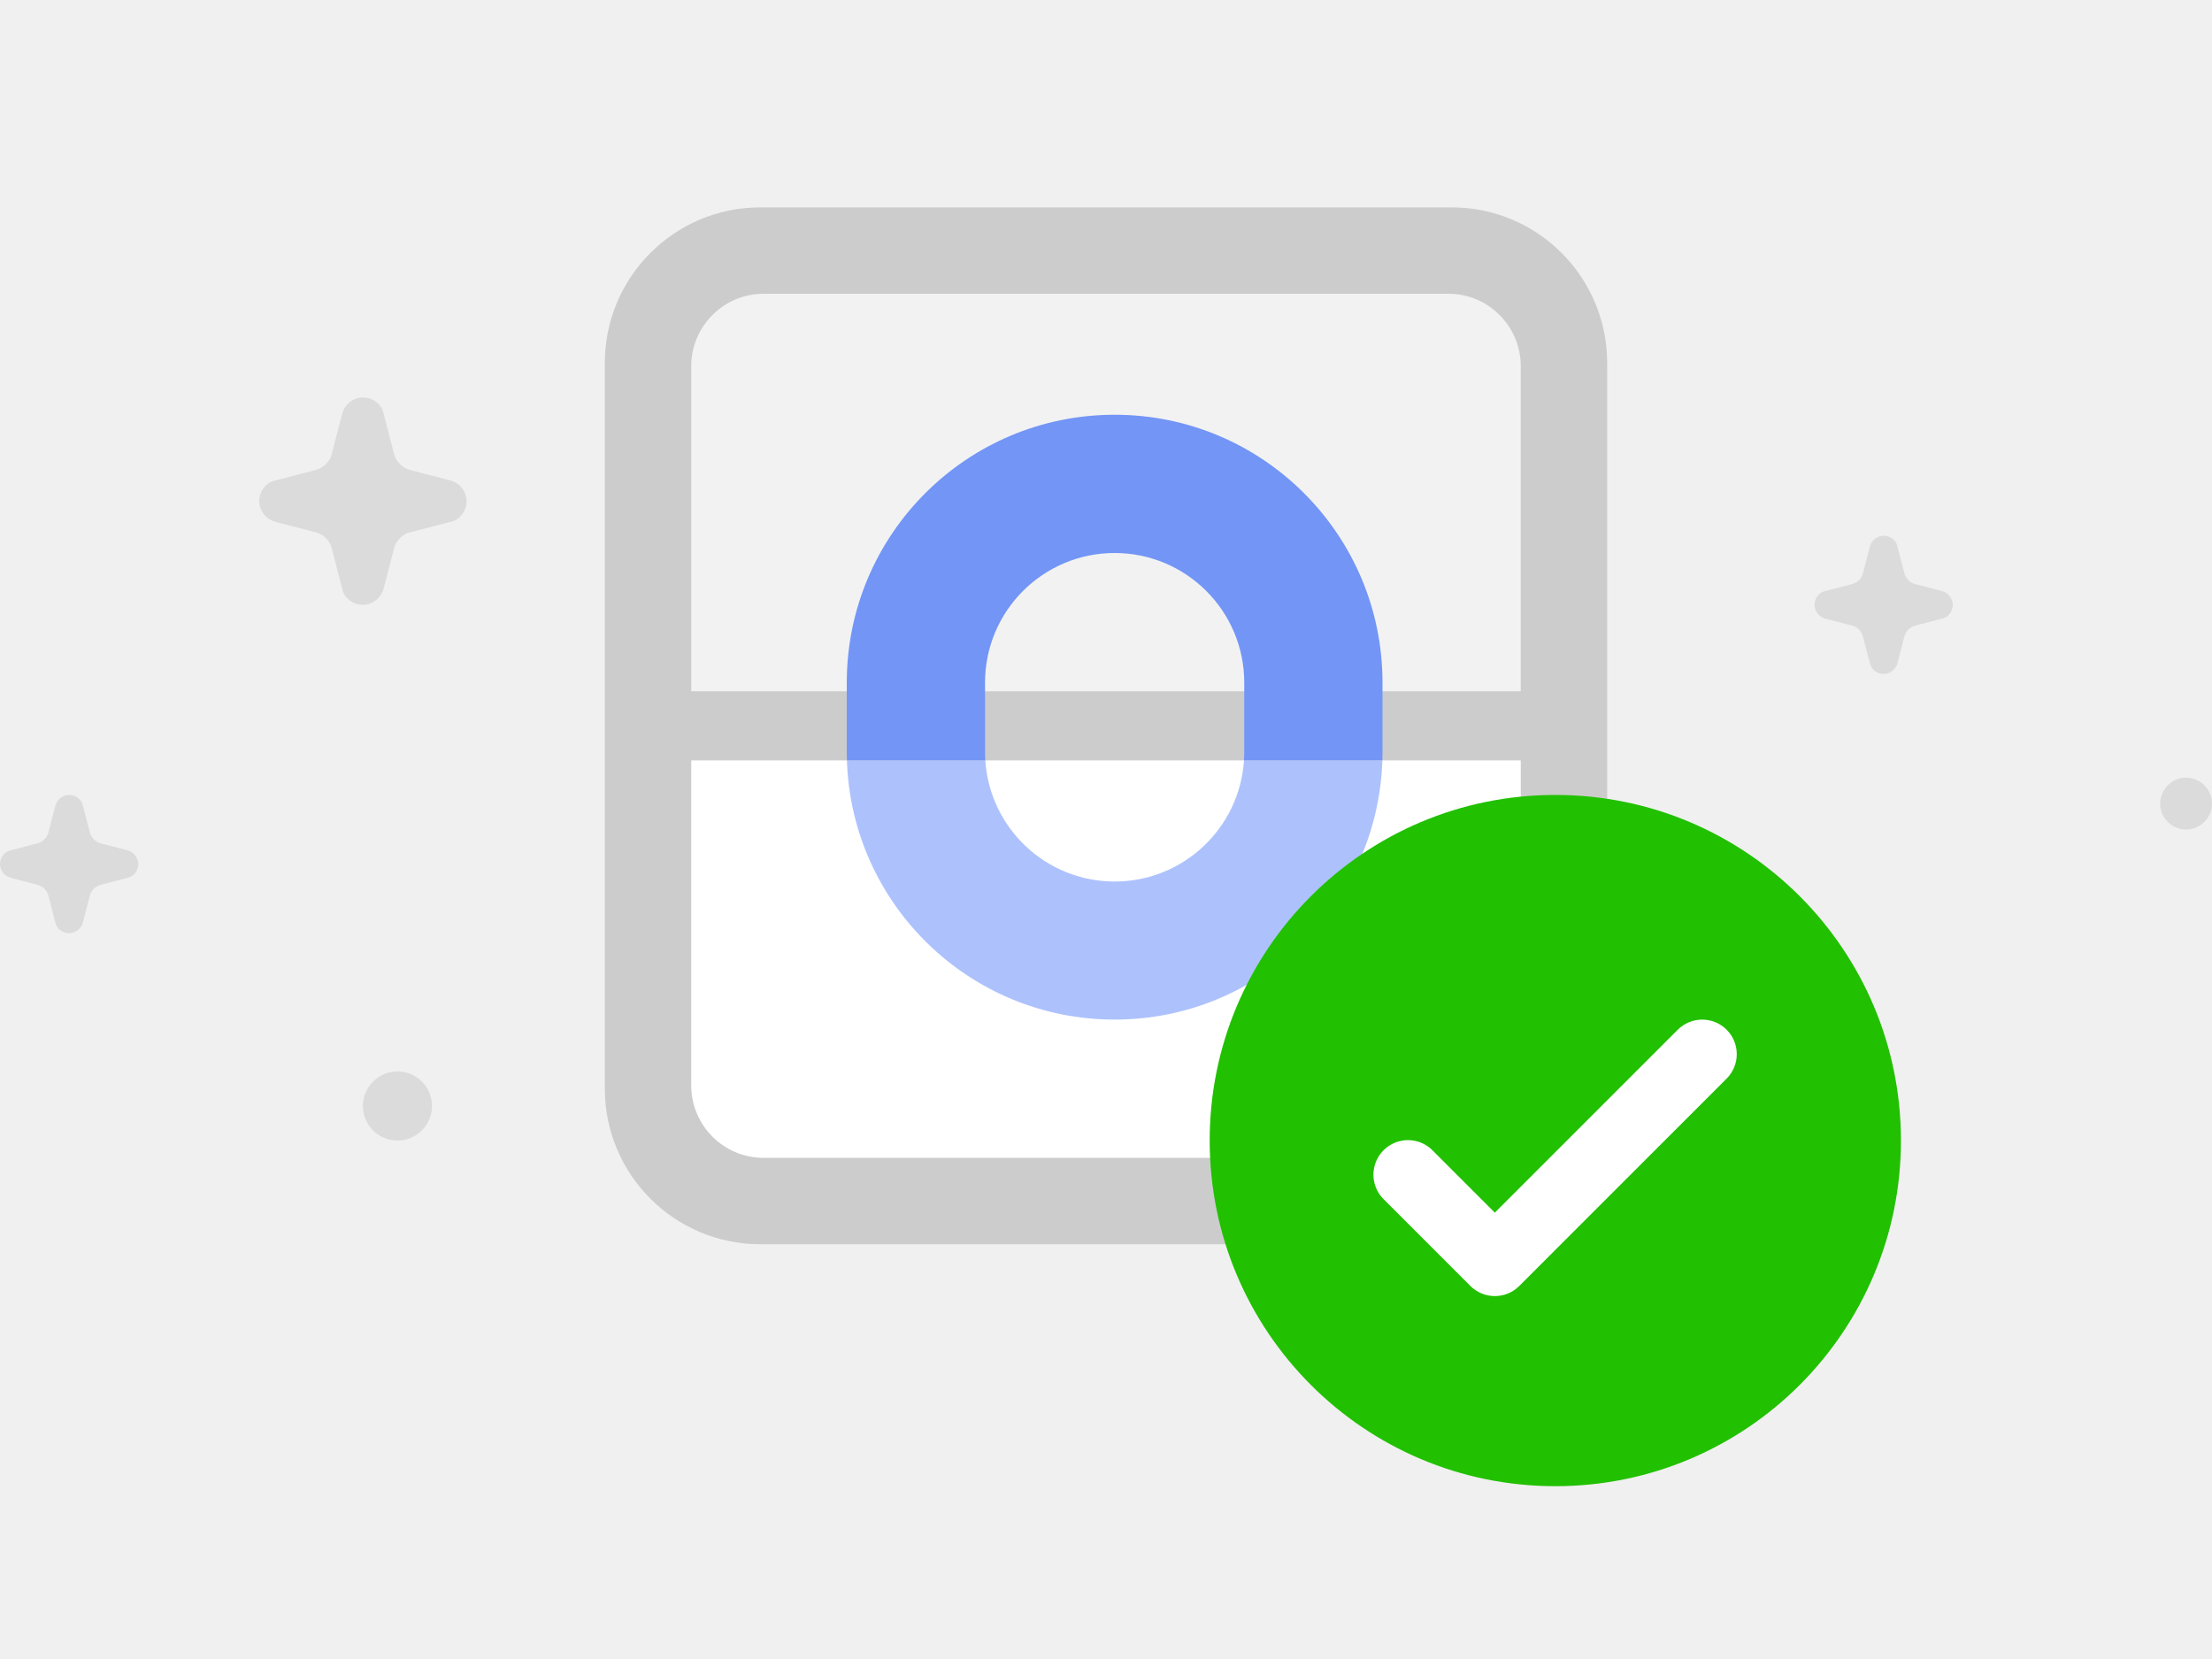
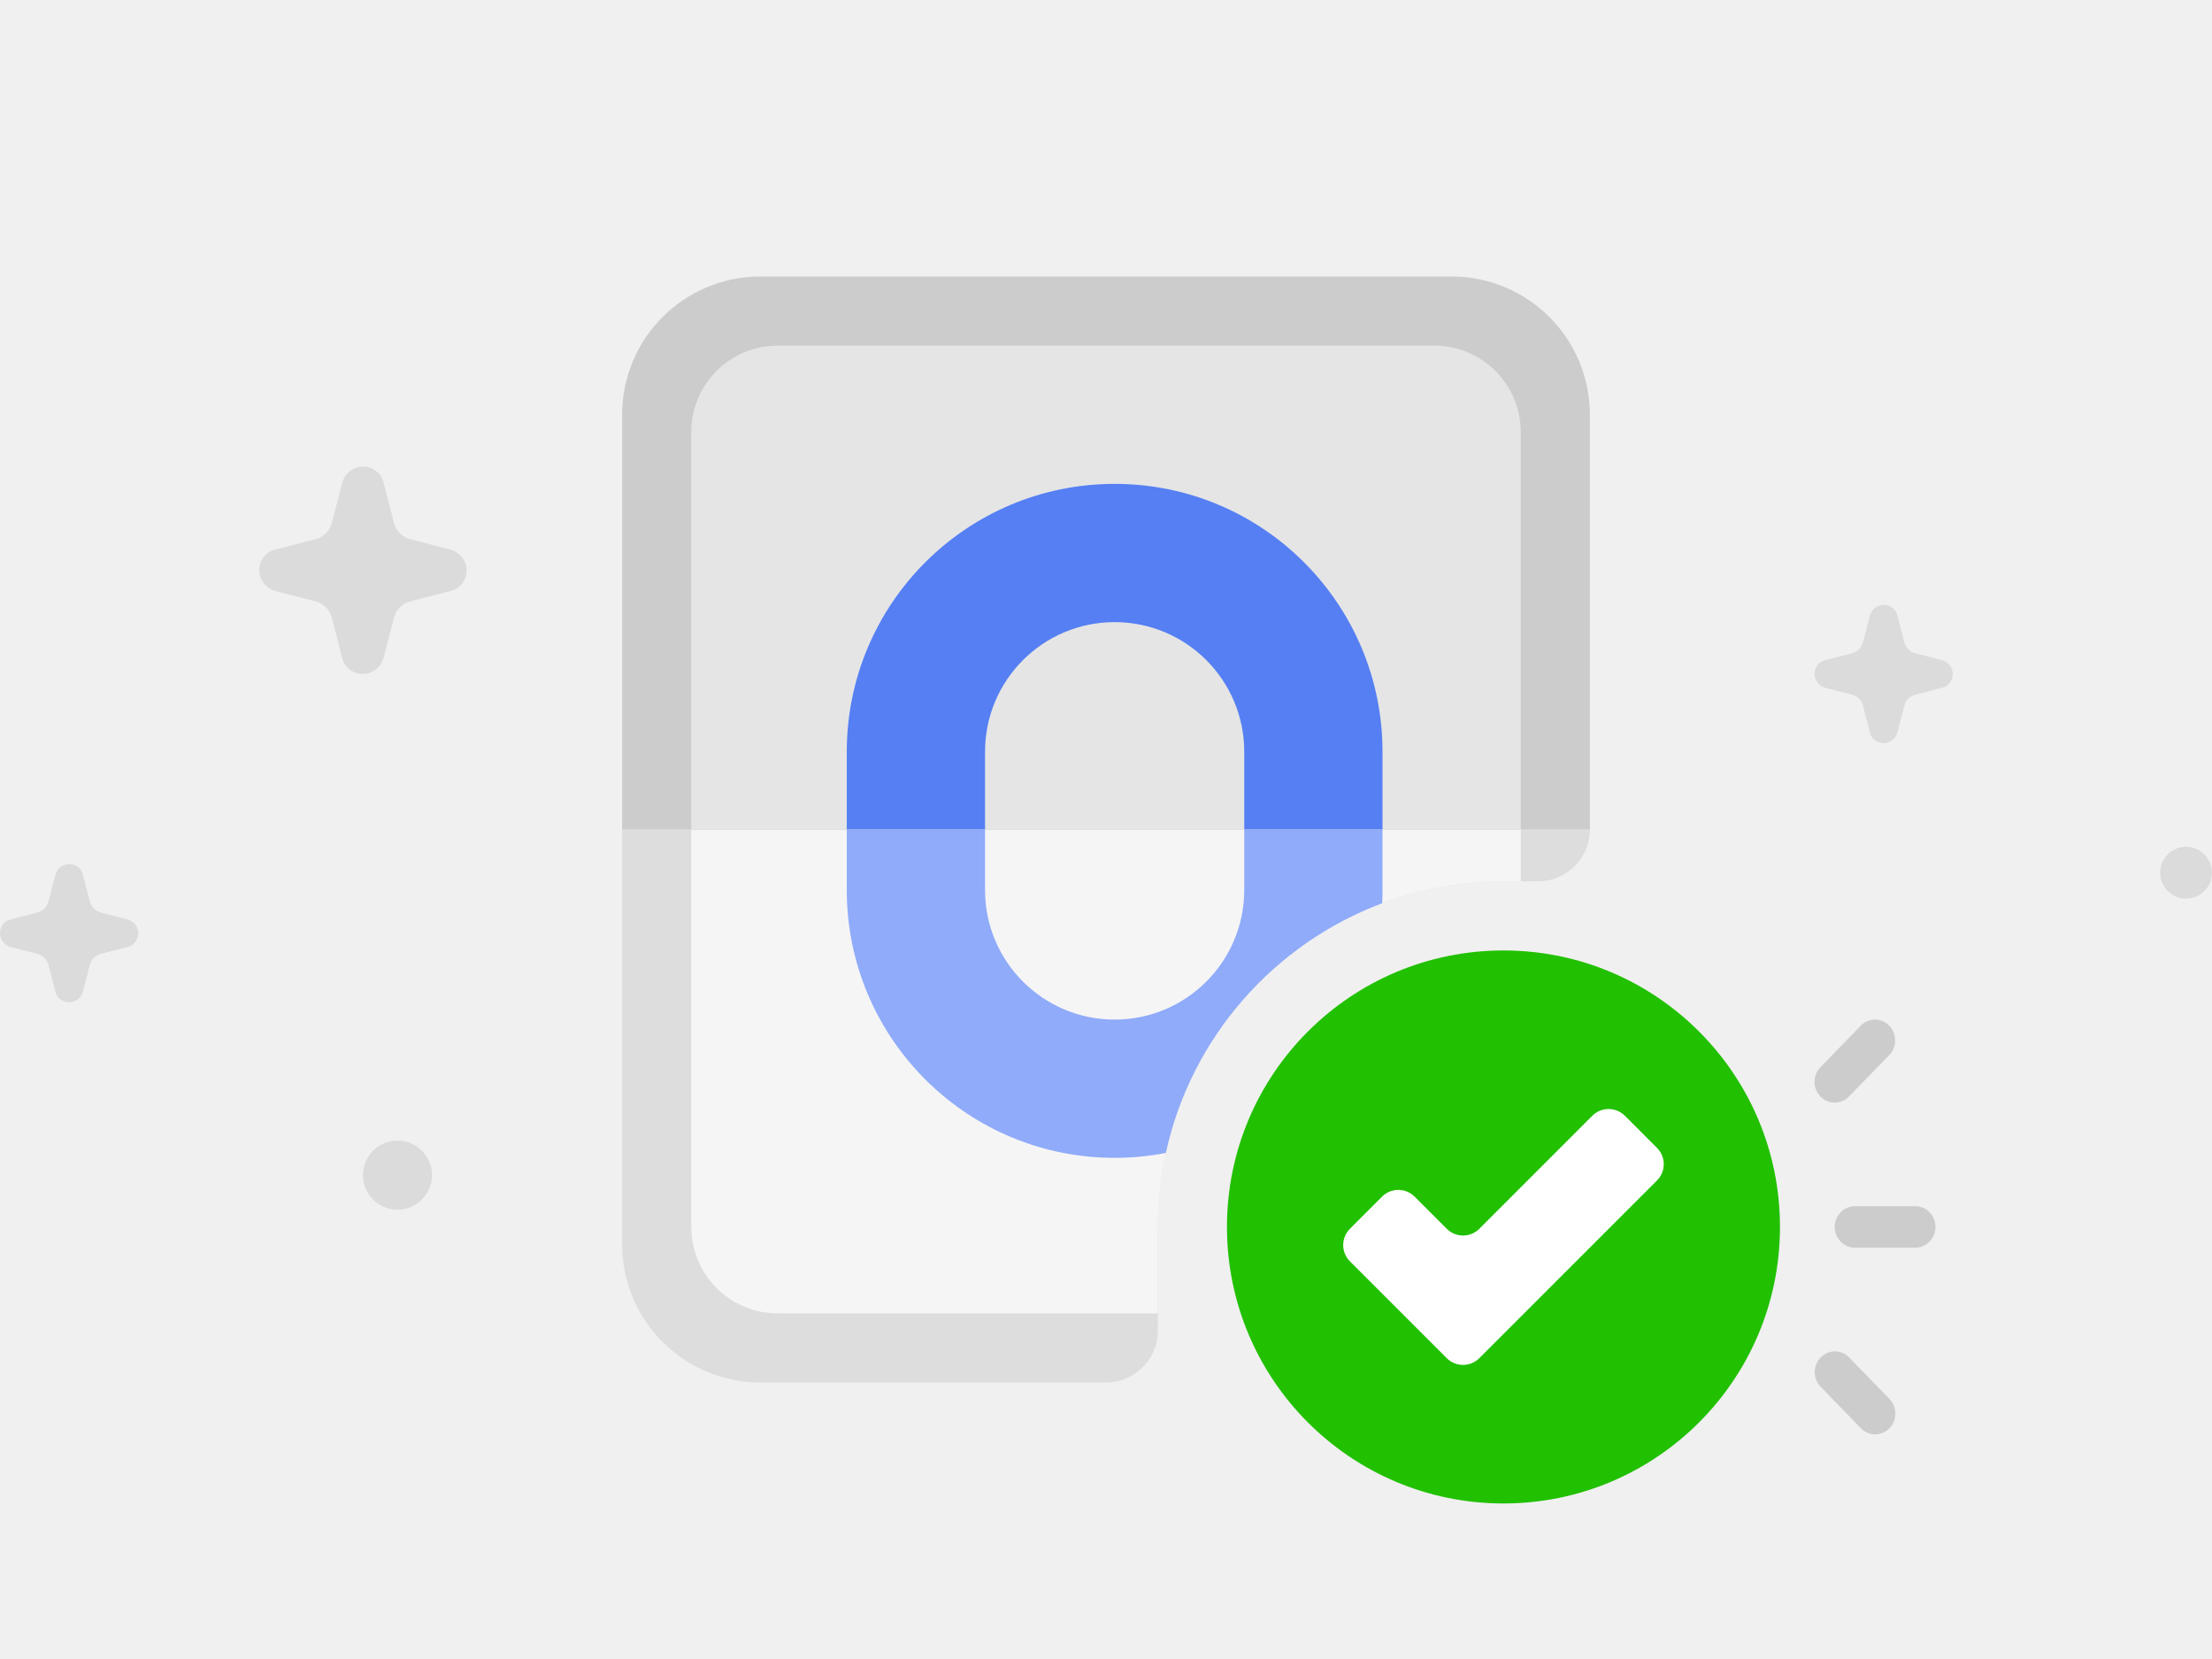
<svg xmlns="http://www.w3.org/2000/svg" fill="none" viewBox="0 0 128 96">
-   <path fill="#888" d="m15.943 27.8 2.314-.6c.429-.086.857-.514.943-.943l.6-2.314c.171-.6.686-.943 1.2-.943.6 0 1.114.429 1.2.943l.6 2.314c.086.429.514.857.943.943l2.314.6c.6.171.943.686.943 1.2 0 .6-.429 1.114-.943 1.2l-2.314.6c-.429.086-.857.514-.943.943l-.6 2.314c-.171.6-.686.943-1.2.943-.6 0-1.114-.429-1.2-.943l-.6-2.314c-.086-.429-.514-.857-.943-.943l-2.314-.6c-.6-.171-.943-.686-.943-1.2 0-.6.428-1.114.943-1.2m89.686 6.4 1.542-.4a.88.88 0 0 0 .629-.629l.4-1.542A.84.84 0 0 1 109 31c.4 0 .743.286.8.629l.4 1.542a.88.88 0 0 0 .629.629l1.542.4c.4.114.629.457.629.8 0 .4-.286.743-.629.8l-1.542.4a.88.88 0 0 0-.629.629l-.4 1.542a.84.84 0 0 1-.8.629c-.4 0-.743-.286-.8-.629l-.4-1.542a.88.88 0 0 0-.629-.629l-1.542-.4A.84.84 0 0 1 105 35c0-.4.286-.743.629-.8M2.171 48.8l-1.542.4c-.343.057-.629.4-.629.8 0 .343.229.686.629.8l1.542.4a.88.88 0 0 1 .629.629l.4 1.542c.057.343.4.629.8.629a.84.84 0 0 0 .8-.629l.4-1.542a.88.88 0 0 1 .629-.629l1.542-.4c.343-.057.629-.4.629-.8a.84.84 0 0 0-.629-.8l-1.542-.4a.88.88 0 0 1-.629-.629l-.4-1.542C4.743 46.286 4.4 46 4 46a.84.84 0 0 0-.8.629l-.4 1.542a.88.88 0 0 1-.629.629M126.5 48c-.825 0-1.5-.675-1.5-1.5s.675-1.5 1.5-1.5 1.5.675 1.5 1.5-.675 1.5-1.5 1.5M21 64c0 1.1.9 2 2 2s2-.9 2-2-.9-2-2-2-2 .9-2 2" opacity=".2" />
-   <path fill="#CCC" d="M84 12H44a9 9 0 0 0-9 9v42a9 9 0 0 0 9 9h40a9 9 0 0 0 9-9V21a9 9 0 0 0-9-9" />
-   <path fill="#F2F2F2" d="M88 40H40V21.182c0-2.3 1.878-4.182 4.174-4.182h39.652C86.122 17 88 18.882 88 21.182z" />
-   <path fill="#fff" d="M40 44h48v18.818c0 2.3-1.878 4.182-4.174 4.182H44.174C41.878 67 40 65.118 40 62.818z" />
-   <path fill="#ADC2FC" d="M71.984 44h8.008c-.264 8.329-7.099 15-15.492 15s-15.228-6.671-15.492-15h8.008a7.5 7.5 0 0 0 14.968 0" />
-   <path fill="#7295F6" d="M49.008 44a16 16 0 0 1-.008-.5v-4C49 30.94 55.94 24 64.5 24S80 30.94 80 39.5v4q0 .25-.008.5h-8.008q.016-.248.016-.5v-4a7.5 7.5 0 0 0-15 0v4q0 .252.016.5z" />
-   <path fill="#21C000" d="M90 86c11.046 0 20-8.954 20-20s-8.954-20-20-20-20 8.954-20 20 8.954 20 20 20" />
-   <path fill="#fff" fill-rule="evenodd" d="M99.914 59.586a2 2 0 0 1 0 2.828l-12 12a2 2 0 0 1-2.828 0l-5-5a2 2 0 1 1 2.828-2.828l3.586 3.586 10.586-10.586a2 2 0 0 1 2.828 0" clip-rule="evenodd" />
+   <path fill="#888" d="m112.371 39.8-1.542.4a.875.875 0 0 0-.629.628l-.4 1.543a.84.84 0 0 1-.8.629c-.4 0-.743-.286-.8-.629l-.4-1.543a.875.875 0 0 0-.629-.628l-1.542-.4A.842.842 0 0 1 105 39c0-.4.286-.743.629-.8l1.542-.4a.875.875 0 0 0 .629-.629l.4-1.543A.84.84 0 0 1 109 35c.4 0 .743.286.8.628l.4 1.543a.875.875 0 0 0 .629.629l1.542.4c.4.114.629.457.629.8 0 .4-.286.743-.629.8Zm-86.314-5.6-2.314.6c-.429.086-.857.514-.943.943l-.6 2.314c-.171.6-.686.943-1.2.943-.6 0-1.114-.429-1.2-.943l-.6-2.314c-.086-.429-.514-.857-.943-.943l-2.314-.6c-.6-.172-.943-.686-.943-1.2 0-.6.429-1.114.943-1.2l2.314-.6c.429-.086.857-.514.943-.943l.6-2.314c.171-.6.686-.943 1.2-.943.6 0 1.114.428 1.2.943l.6 2.314c.086.429.514.857.943.943l2.314.6c.6.171.943.686.943 1.2 0 .6-.428 1.114-.943 1.2ZM7.371 54.8l-1.542.4a.875.875 0 0 0-.629.628l-.4 1.543A.841.841 0 0 1 4 58c-.4 0-.743-.286-.8-.629l-.4-1.543a.875.875 0 0 0-.629-.628L.63 54.8A.841.841 0 0 1 0 54c0-.4.286-.743.629-.8l1.542-.4a.876.876 0 0 0 .629-.629l.4-1.543A.841.841 0 0 1 4 50c.4 0 .743.286.8.628l.4 1.543a.876.876 0 0 0 .629.629l1.542.4c.4.114.629.457.629.8 0 .4-.286.743-.629.8ZM126.5 52c-.825 0-1.5-.675-1.5-1.5s.675-1.5 1.5-1.5 1.5.675 1.5 1.5-.675 1.5-1.5 1.5ZM23 70c-1.1 0-2-.9-2-2s.9-2 2-2 2 .9 2 2-.9 2-2 2Z" opacity=".2" />
+   <path fill="#DDD" d="M36 48v24a8 8 0 0 0 8 8h20a3 3 0 0 0 3-3v-6c0-11.046 8.954-20 20-20h2a3 3 0 0 0 3-3" />
+   <path fill="#F5F5F5" d="M40 48v23a5 5 0 0 0 5 5h22v-5c0-11.046 8.954-20 20-20h1v-3H40Z" />
+   <path fill="#CCC" d="M36 24a8 8 0 0 1 8-8h40a8 8 0 0 1 8 8v24H36V24Z" />
+   <path fill="#E5E5E5" d="M40 25a5 5 0 0 1 5-5h38a5 5 0 0 1 5 5v23H40V25Z" />
+   <path fill="#557FF3" d="M64.5 28C55.94 28 49 34.94 49 43.5V48h8v-4.5a7.5 7.5 0 0 1 15 0V48h8v-4.5C80 34.94 73.06 28 64.5 28Z" />
+   <path fill="#8FABF9" d="M72 51.5a7.5 7.5 0 0 1-15 0V48h-8v3.5l.005.4C49.217 60.276 56.074 67 64.5 67c1.013 0 2.003-.099 2.962-.284 1.456-6.669 6.237-12.093 12.52-14.448.005-.123.01-.245.013-.368l.005-.4V48h-8v3.5Z" />
+   <path fill="#21C000" d="M87 87c8.837 0 16-7.163 16-16s-7.163-16-16-16-16 7.163-16 16 7.163 16 16 16Z" />
+   <path fill="#fff" d="M95.885 68.31c.52-.52.52-1.365 0-1.885l-1.859-1.86a1.333 1.333 0 0 0-1.885 0l-6.538 6.54c-.52.52-1.365.52-1.885 0l-1.86-1.86a1.333 1.333 0 0 0-1.884 0l-1.859 1.86c-.52.52-.52 1.364 0 1.884l5.603 5.603c.52.52 1.364.52 1.885 0L95.885 68.31Z" />
+   <path fill="#CCC" d="M108.501 59c.298 0 .595.12.823.354.454.468.454 1.23 0 1.698l-2.333 2.4a1.145 1.145 0 0 1-1.65 0 1.226 1.226 0 0 1 0-1.698l2.332-2.4c.228-.234.525-.354.823-.354h.005Zm-1.166 10.798h3.499c.641 0 1.166.54 1.166 1.2 0 .66-.525 1.2-1.166 1.2h-3.499c-.641 0-1.166-.54-1.166-1.2 0-.66.525-1.2 1.166-1.2Zm-1.982 8.754c.227-.234.525-.354.822-.354h.006c.297 0 .595.12.822.354l2.333 2.4c.454.467.454 1.23 0 1.697a1.146 1.146 0 0 1-1.651 0l-2.332-2.4a1.226 1.226 0 0 1 0-1.697Z" />
</svg>
